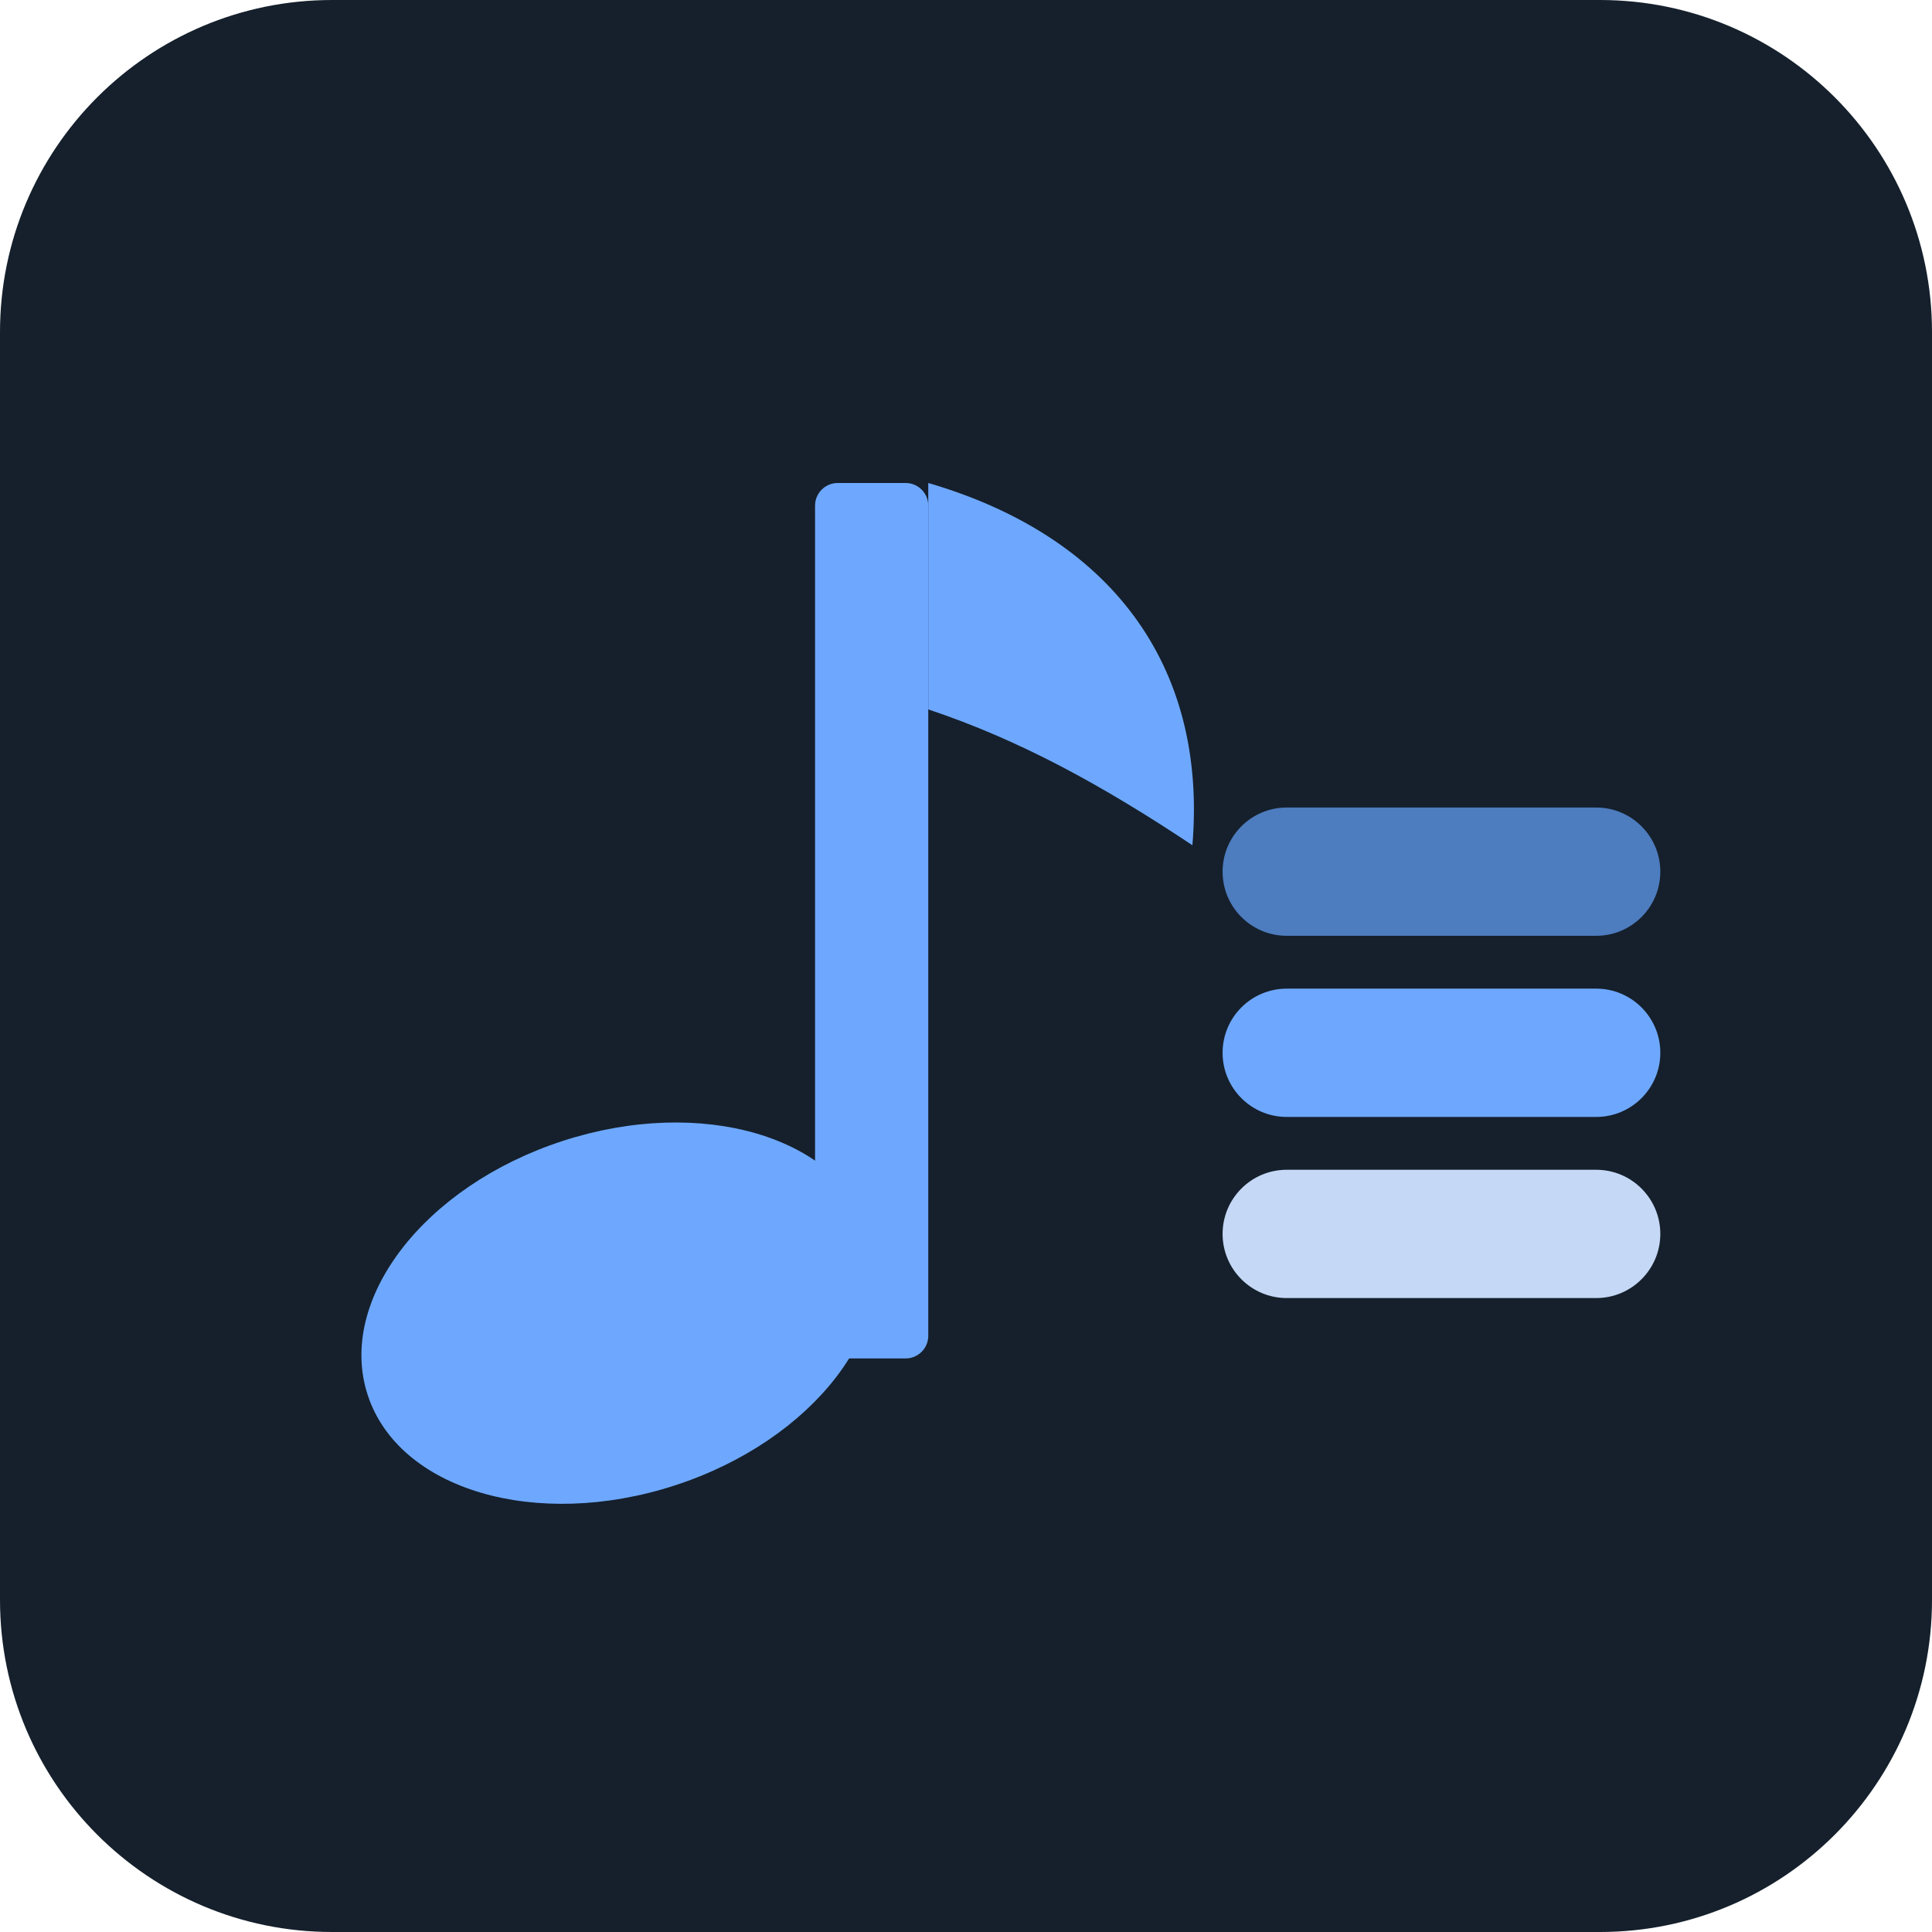
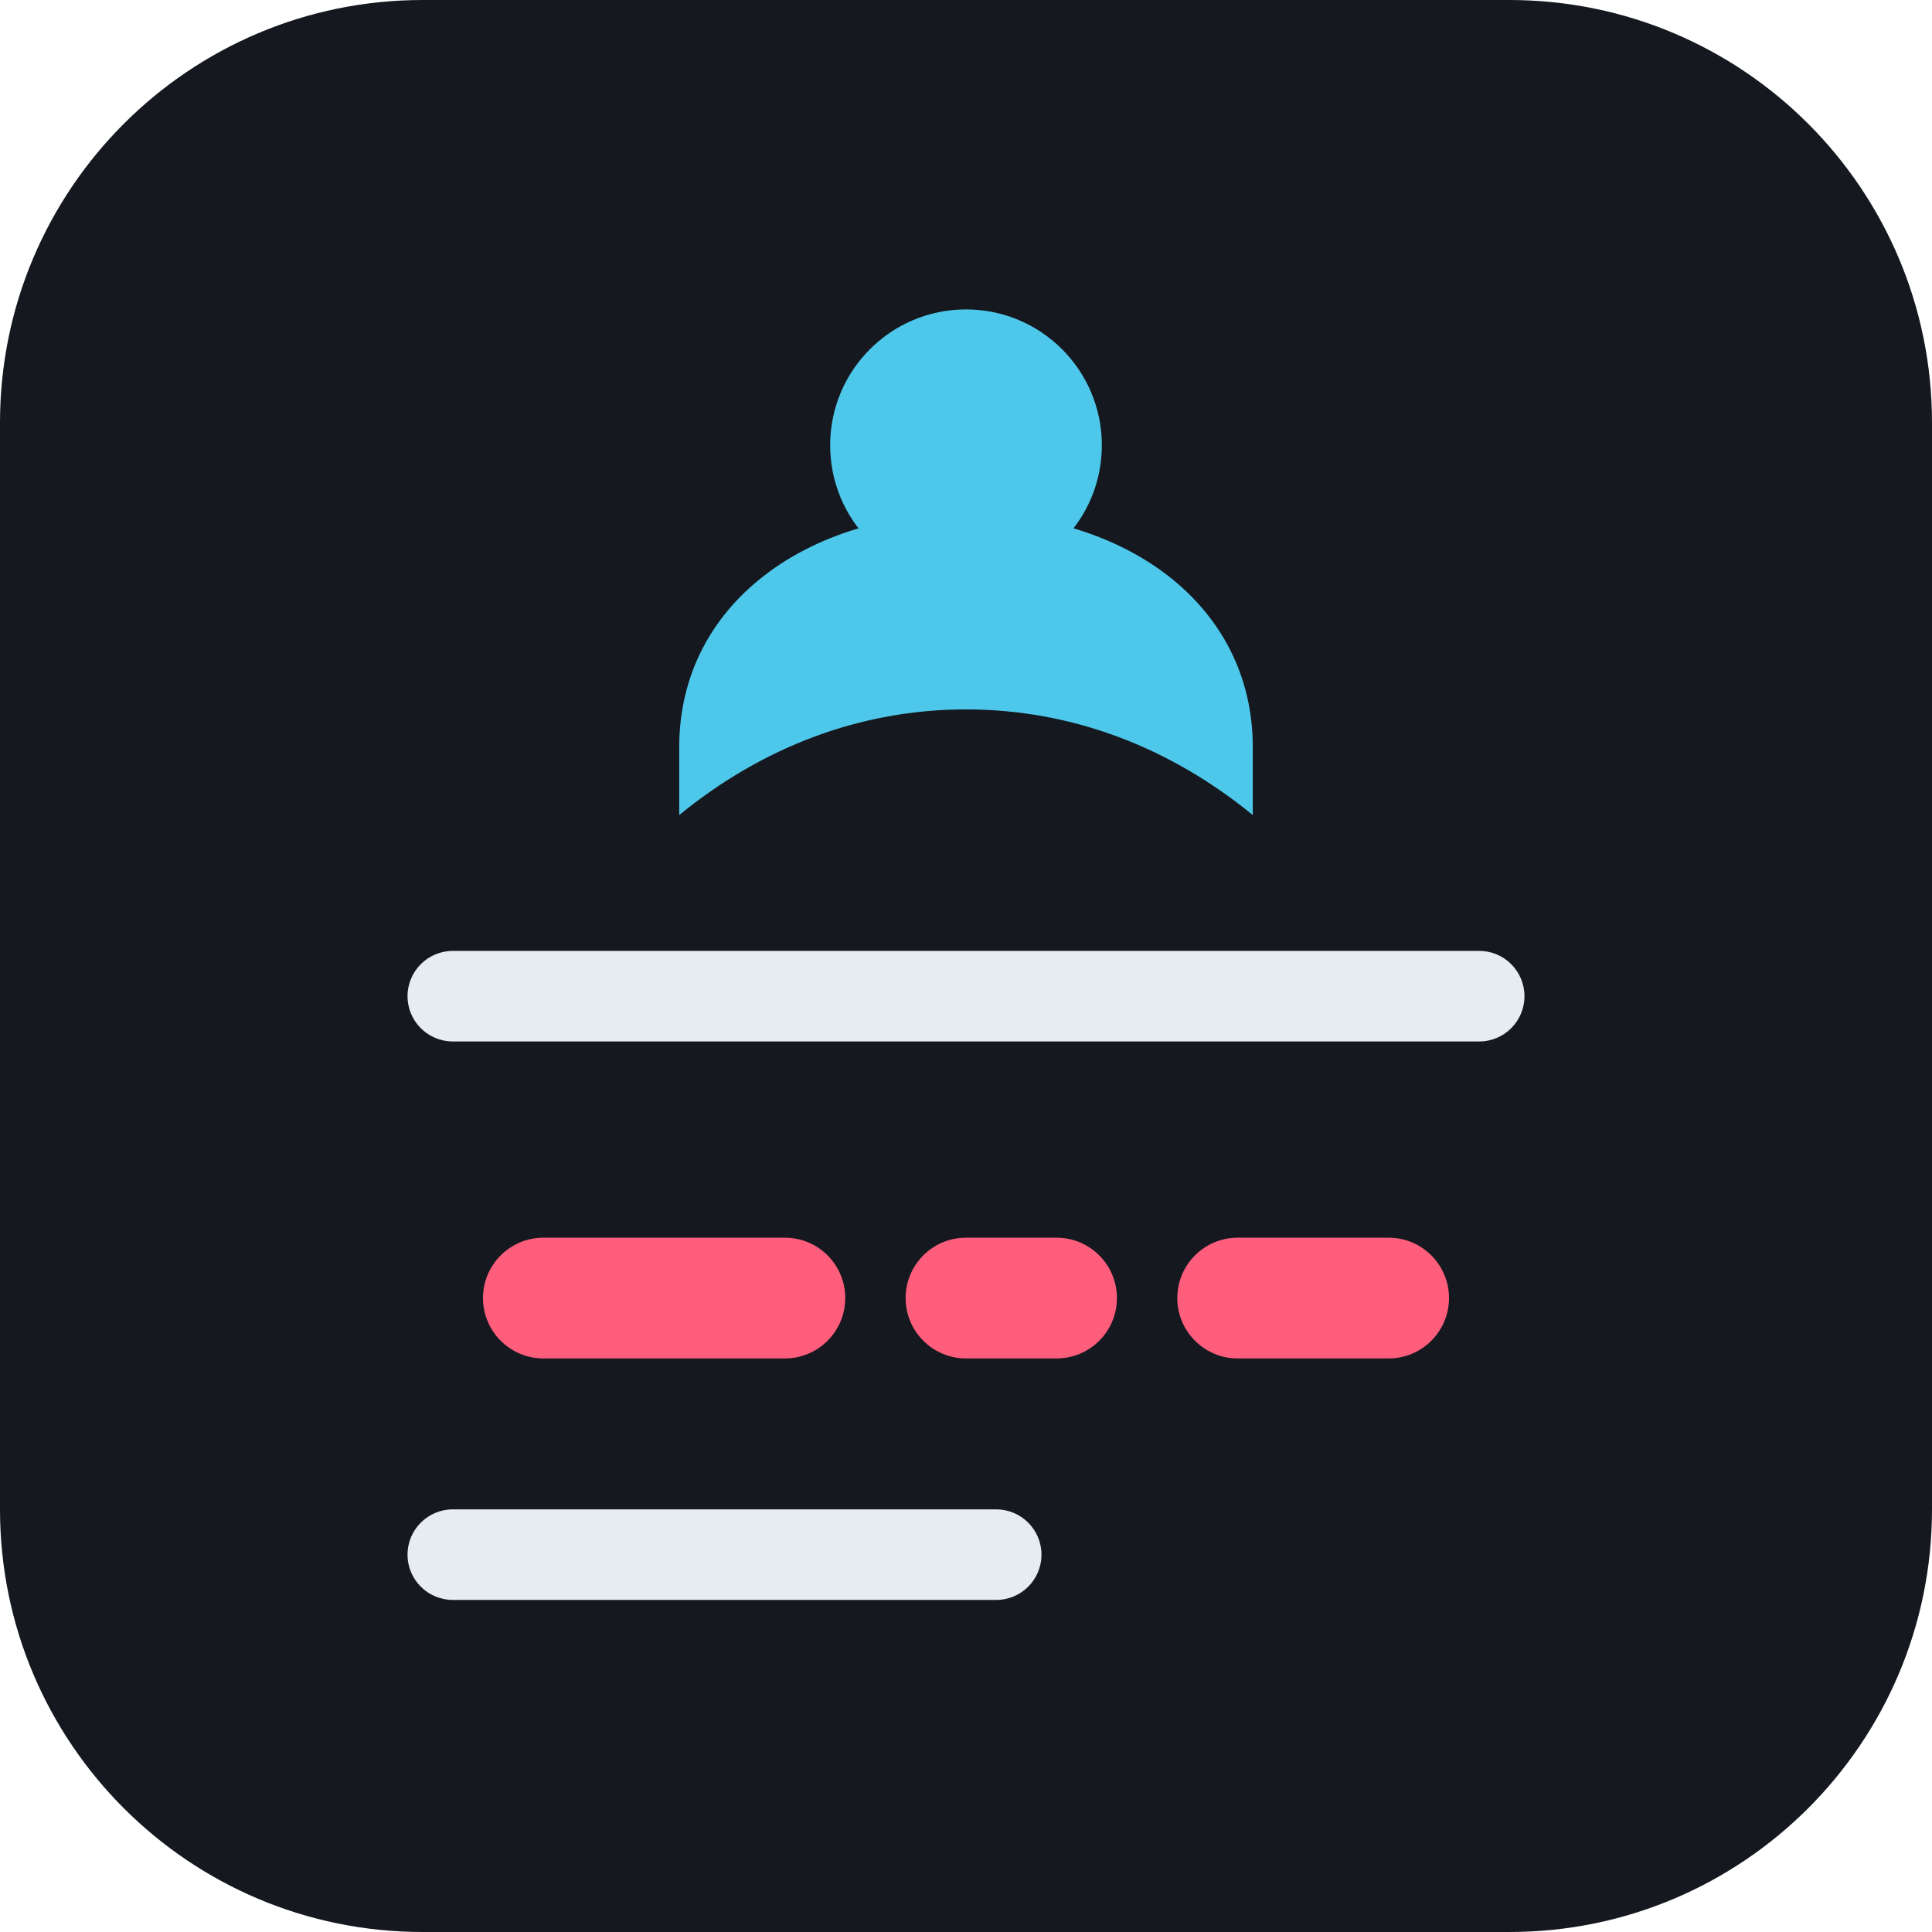
<svg xmlns="http://www.w3.org/2000/svg" viewBox="0 0 512 512" role="img" aria-label="Artist Genres">
-   <rect width="512" height="512" rx="88" fill="#15202c" />
-   <g fill="#6ea8fe">
-     <ellipse cx="164" cy="348" rx="70" ry="48" transform="rotate(-18 164 348)" />
-     <rect x="216" y="128" width="30" height="232" rx="6" />
-     <path d="M246 128c48 14 74 48 70 96-24-16-46-28-70-36z" />
+   <rect width="512" height="512" rx="112" fill="#15181f" />
+   <g fill="#4ec8ea">
+     <circle cx="256" cy="118" r="36" />
+     <path d="M180 216v-18c0-38 34-62 76-62s76 24 76 62v18c-22-18-48-28-76-28s-54 10-76 28z" />
  </g>
-   <rect x="324" y="214" width="116" height="34" rx="17" fill="#4d7cbf" />
-   <rect x="324" y="262" width="116" height="34" rx="17" fill="#6ea8fe" />
-   <rect x="324" y="310" width="116" height="34" rx="17" fill="#c5d8f5" />
+   <rect x="108" y="252" width="296" height="24" rx="12" fill="#e7ebf2" />
+   <g fill="#ff5d7c">
+     <rect x="128" y="328" width="96" height="32" rx="16" />
+     <rect x="240" y="328" width="56" height="32" rx="16" />
+     <rect x="312" y="328" width="72" height="32" rx="16" />
+   </g>
+   <rect x="108" y="400" width="168" height="24" rx="12" fill="#e7ebf2" />
</svg>
